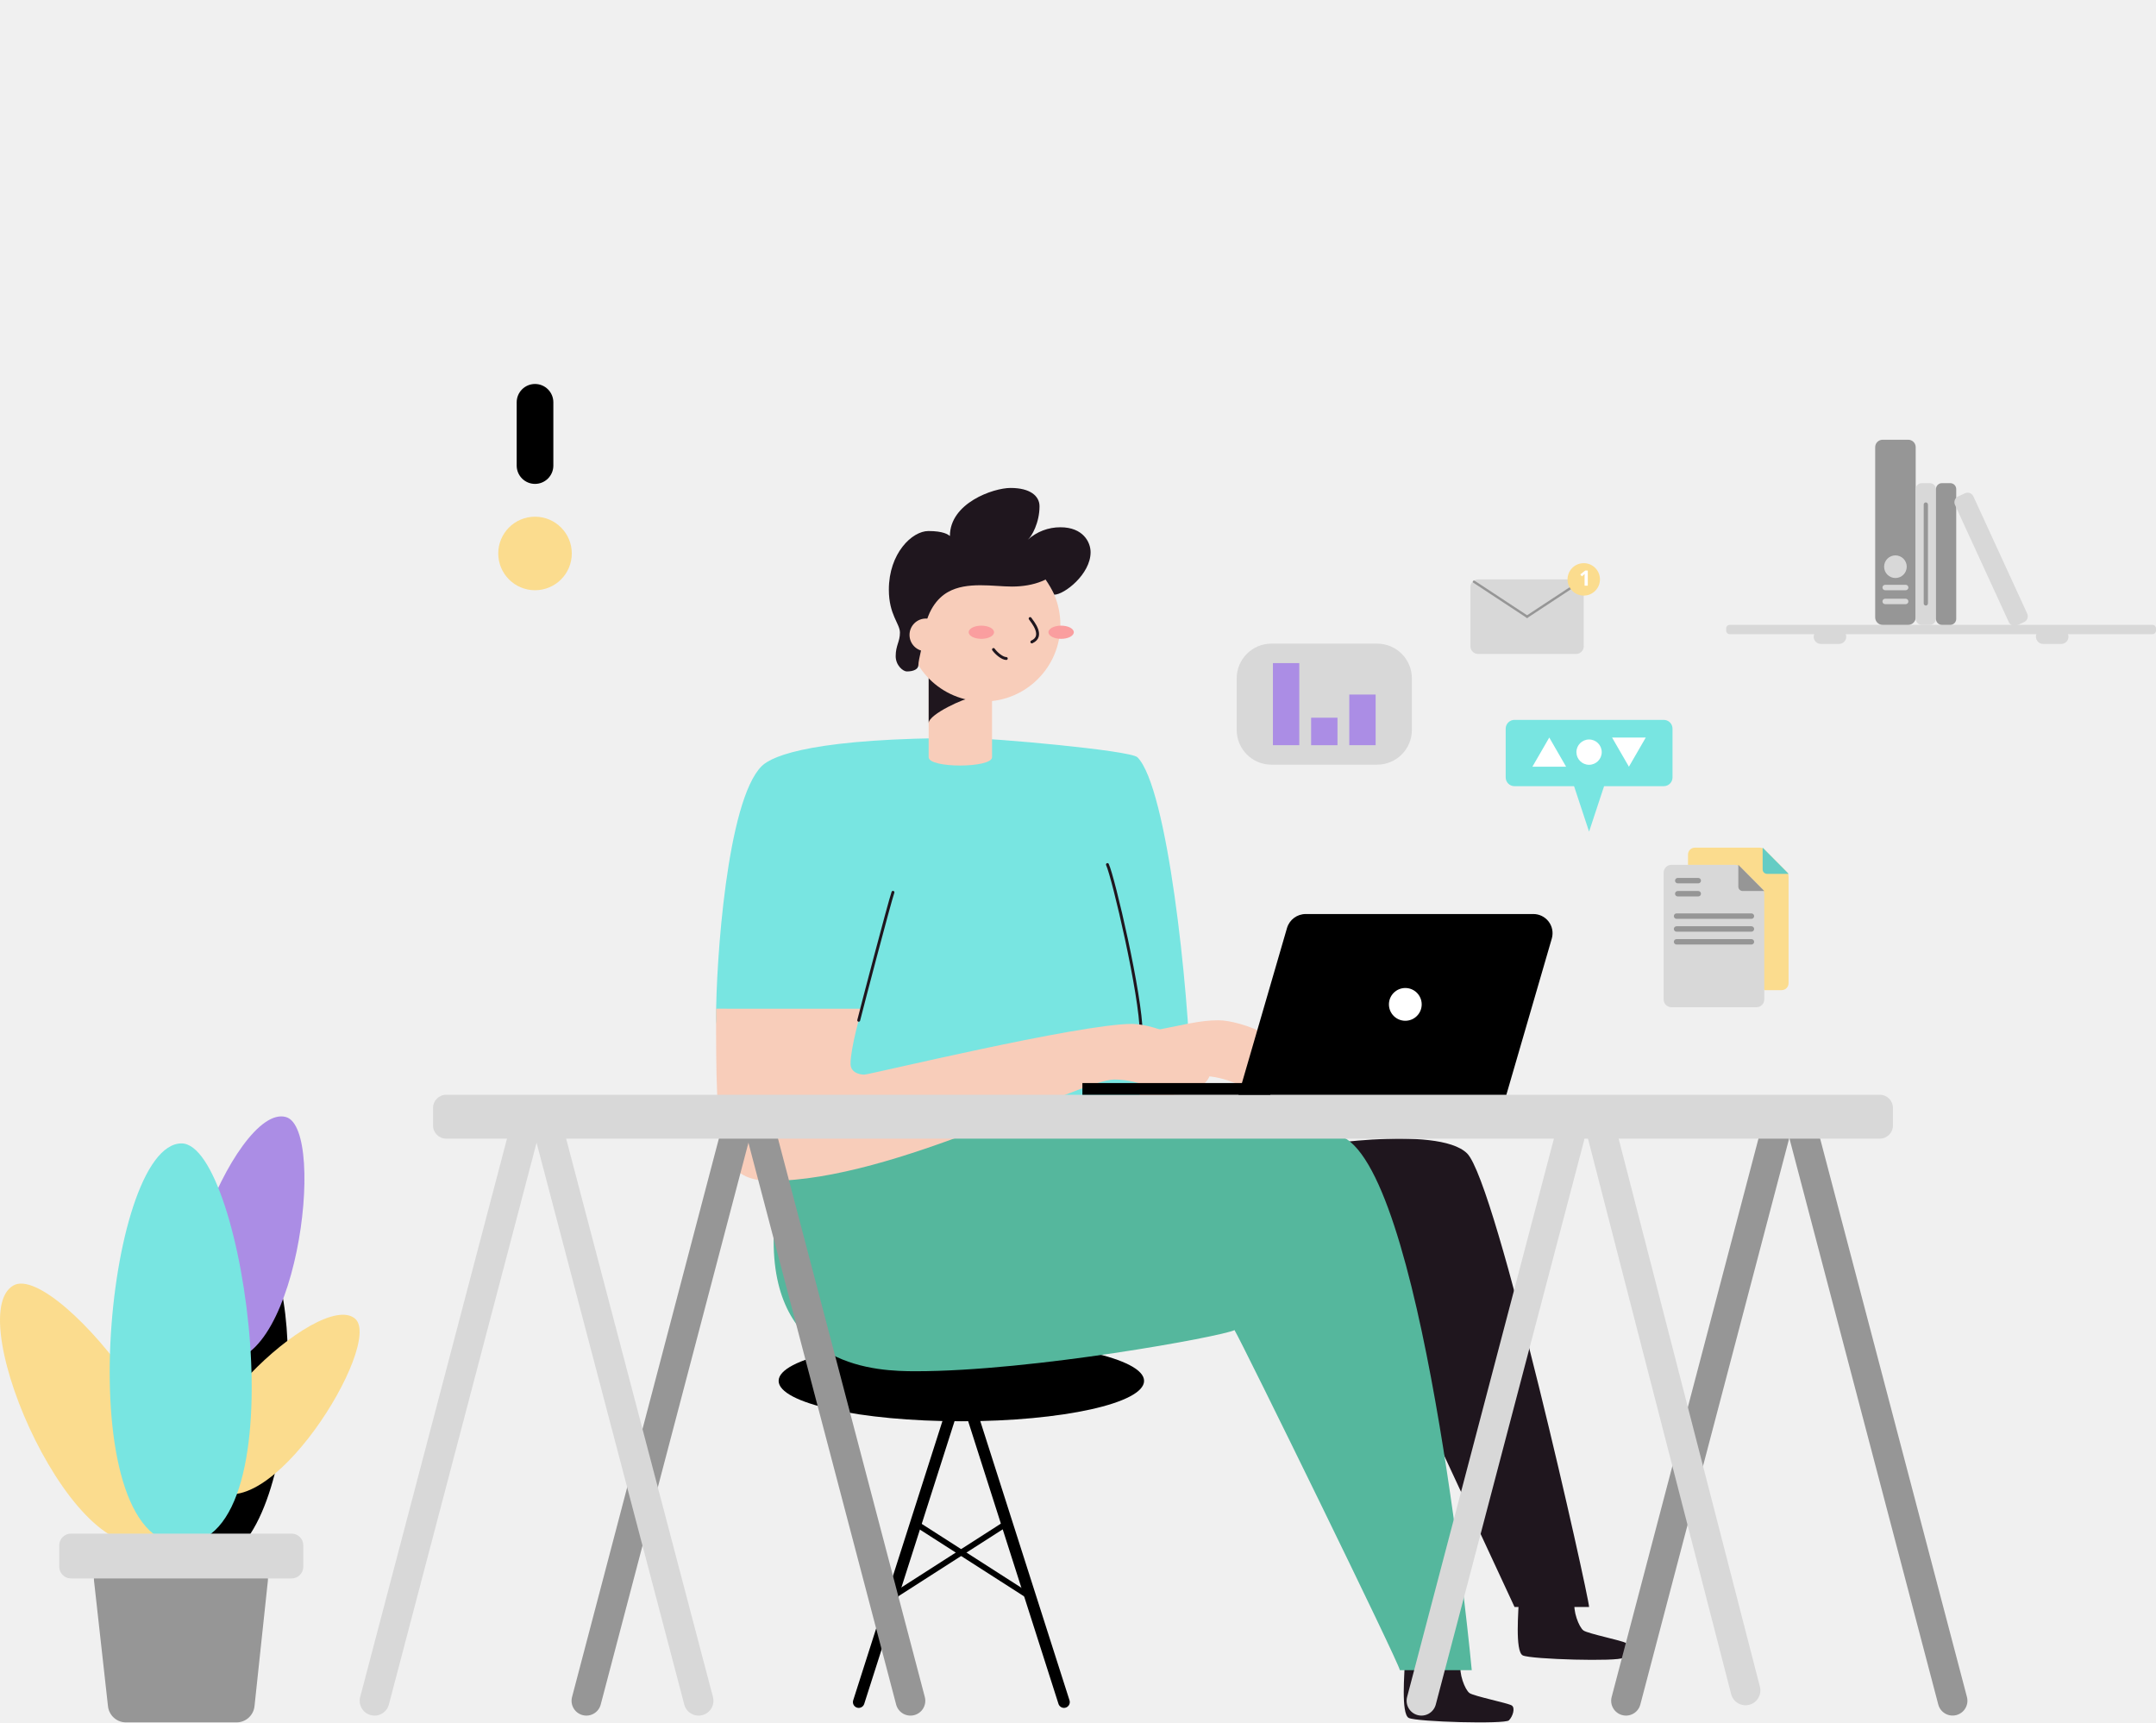
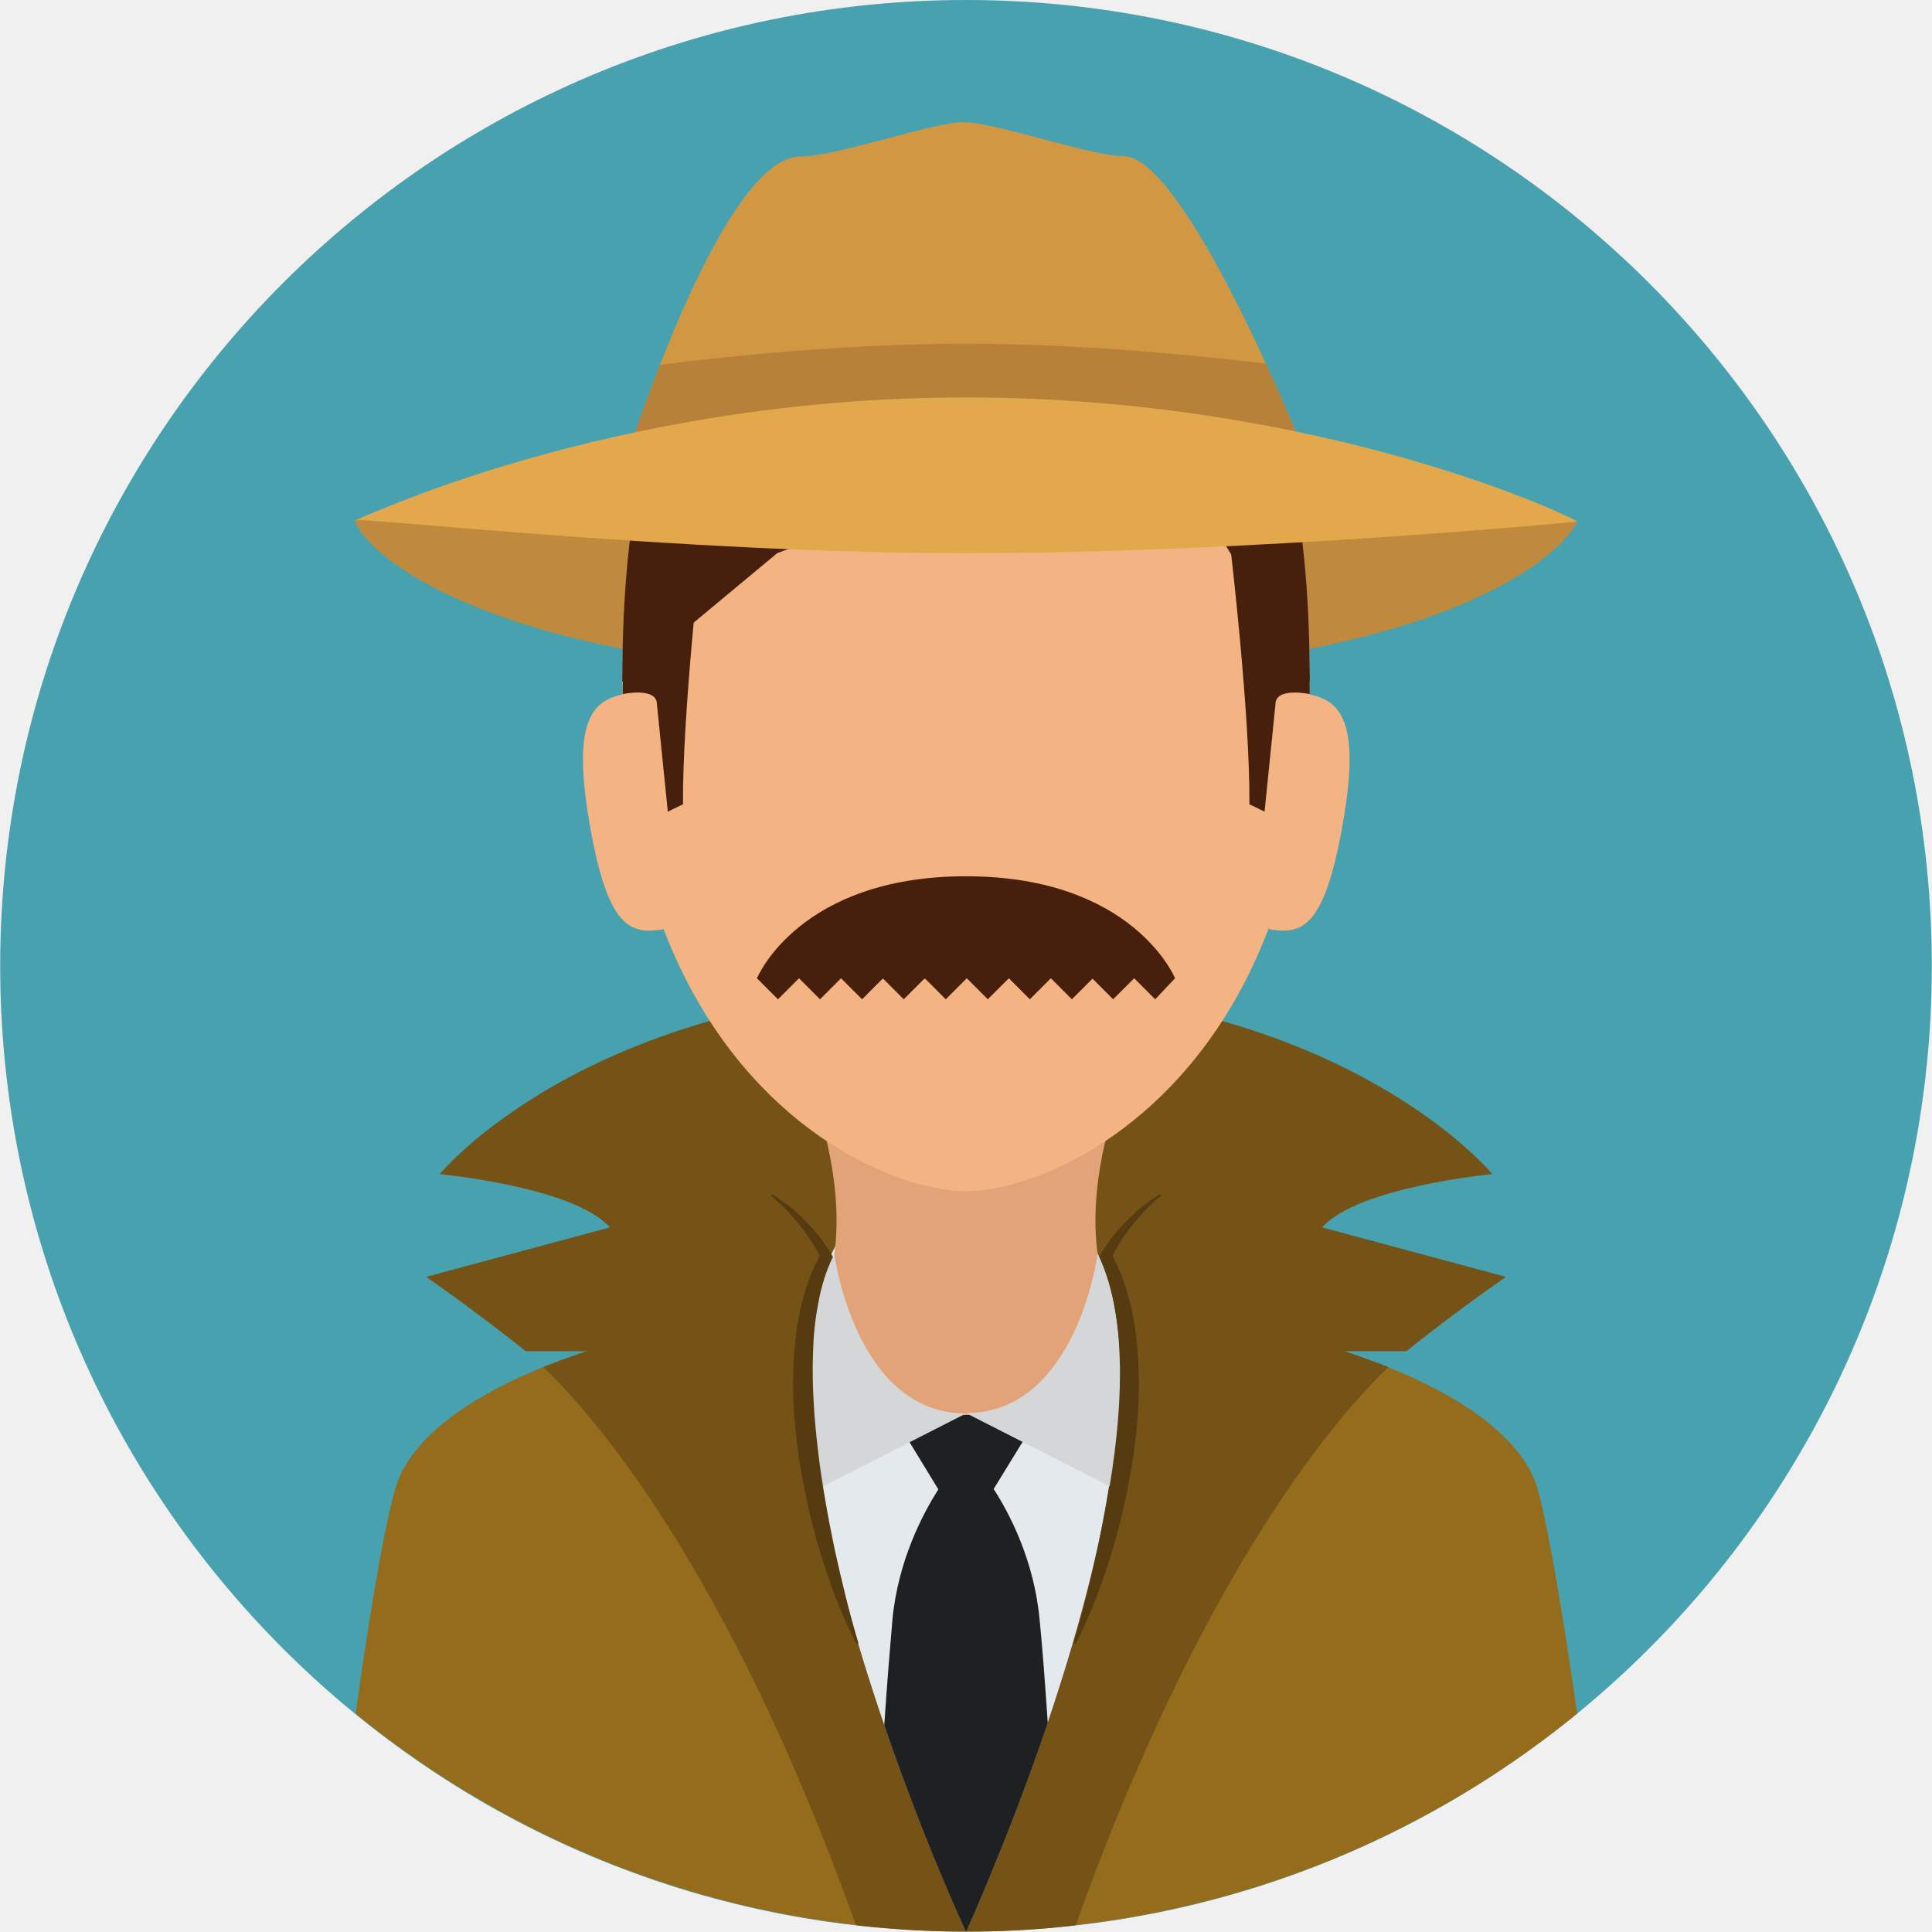
- <svg xmlns="http://www.w3.org/2000/svg" viewBox="0 0 744.66 594.92">
-   <defs>
-     <style>.cls-1,.cls-11,.cls-13,.cls-2,.cls-3{fill:none;stroke-linecap:round;}.cls-1,.cls-13,.cls-2{stroke:#000;}.cls-1,.cls-2,.cls-3{stroke-miterlimit:10;}.cls-1{stroke-width:4px;}.cls-13,.cls-2{stroke-width:2px;}.cls-3{stroke:#1f161e;}.cls-4{fill:#fbdc8e;}.cls-5{fill:#969696;}.cls-6{fill:#ab8de5;}.cls-7{fill:#78e5e1;}.cls-8{fill:#d8d8d8;}.cls-9{fill:#64ccc4;}.cls-10,.cls-12{fill:#fff;}.cls-11{stroke:#969696;stroke-width:0.82px;}.cls-11,.cls-13{stroke-linejoin:round;}.cls-12{font-size:7.3px;font-family:SofiaPro-Bold, Sofia Pro;font-weight:700;}.cls-14{fill:#1f161e;}.cls-15{fill:#55b79d;}.cls-16{fill:#f8cdba;}.cls-17{fill:#fa9e9f;}</style>
-   </defs>
-   <g id="Layer_2" data-name="Layer 2">
-     <g id="Layer_2-2" data-name="Layer 2">
-       <ellipse cx="332.04" cy="476.96" rx="63.11" ry="13.95" />
-       <line class="cls-1" x1="332.04" y1="476.96" x2="296.59" y2="587.91" />
-       <line class="cls-1" x1="332.04" y1="476.96" x2="367.49" y2="587.91" />
-       <line class="cls-2" x1="308.23" y1="551.48" x2="347.75" y2="526.14" />
-       <line class="cls-2" x1="316.17" y1="526.14" x2="355.7" y2="551.48" />
-       <path class="cls-3" d="M394.15,356.86c-.16,4.92-.09,22.15-.9,29.52" />
-       <rect x="178.46" y="132.63" width="12.66" height="34.51" rx="6.33" ry="6.33" />
-       <circle class="cls-4" cx="184.79" cy="191.17" r="12.7" />
-       <path class="cls-4" d="M609.37,342h6a2.39,2.39,0,0,0,2.38-2.38V302.74a2.35,2.35,0,0,0-.7-1.68l-7.58-7.58a2.37,2.37,0,0,0-1.68-.7H585.4a2.39,2.39,0,0,0-2.38,2.38v3.56" />
-       <path d="M88.06,430c19,3.6,15.61,117-20.86,110.14C32.76,533.6,64.88,425.59,88.06,430Z" />
-       <path class="cls-4" d="M4.64,444c15.12-8.56,78.41,71.08,49.46,87.46C26.75,547-13.77,454.44,4.64,444Z" />
-       <path class="cls-5" d="M81.69,594.92H43.51a6.25,6.25,0,0,1-6.21-5.56l-4.82-43.28a6.26,6.26,0,0,1,6.21-7H86.31a6.25,6.25,0,0,1,6.21,6.92l-4.61,43.28A6.26,6.26,0,0,1,81.69,594.92Z" />
-       <path class="cls-6" d="M98.79,385.84c14.47,4.2,3.38,91.73-24.33,83.67C48.3,461.91,81.18,380.72,98.79,385.84Z" />
-       <path class="cls-4" d="M122.65,455.48c10,8.62-30.68,74.56-49.9,58C54.6,497.91,110.44,445,122.65,455.48Z" />
-       <path class="cls-7" d="M62.7,394.94c21.66,0,41.49,138.3,0,138.3C23.52,533.24,36.33,394.94,62.7,394.94Z" />
-       <rect class="cls-8" x="20.46" y="529.72" width="84.3" height="15.48" rx="4.05" ry="4.05" />
-       <path class="cls-8" d="M599.29,298.72h-22a2.68,2.68,0,0,0-2.68,2.69v43.8a2.69,2.69,0,0,0,2.68,2.69h29.39a2.69,2.69,0,0,0,2.68-2.69v-36.4a2.68,2.68,0,0,0-.78-1.9l-7.4-7.4A2.68,2.68,0,0,0,599.29,298.72Z" />
-       <path class="cls-5" d="M609.37,307.76H601.9a1.5,1.5,0,0,1-1.5-1.5v-7.54" />
-       <path class="cls-9" d="M617.78,301.83h-7.47a1.52,1.52,0,0,1-1.51-1.51v-7.54" />
-       <rect class="cls-7" x="520.05" y="248.65" width="57.62" height="22.9" rx="3.03" ry="3.03" />
-       <polygon class="cls-7" points="548.85 287.25 555.79 266.23 541.91 266.23 548.85 287.25" />
-       <polygon class="cls-10" points="535.1 254.75 529.28 264.82 540.91 264.82 535.1 254.75" />
-       <polygon class="cls-10" points="562.61 264.82 568.43 254.75 556.79 254.75 562.61 264.82" />
-       <circle class="cls-10" cx="548.85" cy="259.79" r="4.37" />
-       <rect class="cls-8" x="507.87" y="200.12" width="39.14" height="25.76" rx="2.65" ry="2.65" />
-       <line class="cls-11" x1="509.1" y1="200.93" x2="527.44" y2="213" />
-       <line class="cls-11" x1="547.01" y1="200.12" x2="527.44" y2="213" />
-       <circle class="cls-4" cx="547.01" cy="200.12" r="5.6" />
-       <text class="cls-12" transform="translate(545.39 202.28)">1</text>
-       <rect class="cls-8" x="596.2" y="215.83" width="148.46" height="3.22" rx="1.23" ry="1.23" />
-       <rect class="cls-5" x="647.67" y="151.89" width="13.99" height="63.94" rx="2.56" ry="2.56" />
-       <rect class="cls-8" x="661.66" y="166.88" width="7" height="48.95" rx="2.13" ry="2.13" />
-       <rect class="cls-5" x="668.66" y="166.88" width="7" height="48.95" rx="2.06" ry="2.06" />
-       <rect class="cls-8" x="684.21" y="168.74" width="7" height="48.95" rx="2.2" ry="2.2" transform="translate(-17.9 304.51) rotate(-24.66)" />
-       <circle class="cls-8" cx="654.66" cy="195.74" r="3.91" />
-       <rect class="cls-8" x="650.18" y="201.99" width="8.96" height="1.88" rx="0.94" ry="0.94" />
-       <rect class="cls-8" x="650.18" y="206.8" width="8.96" height="1.88" rx="0.94" ry="0.94" />
-       <rect class="cls-5" x="578.54" y="303.24" width="8.96" height="1.88" rx="0.94" ry="0.94" />
-       <rect class="cls-5" x="578.54" y="307.76" width="8.96" height="1.88" rx="0.94" ry="0.94" />
-       <rect class="cls-5" x="578.13" y="315.49" width="27.73" height="1.88" rx="0.94" ry="0.94" />
-       <rect class="cls-5" x="578.13" y="319.93" width="27.73" height="1.88" rx="0.94" ry="0.94" />
-       <rect class="cls-5" x="578.13" y="324.37" width="27.73" height="1.88" rx="0.94" ry="0.94" />
-       <rect class="cls-5" x="664.43" y="173.54" width="1.46" height="35.62" rx="0.73" ry="0.73" />
-       <rect class="cls-8" x="626.43" y="217.44" width="11.24" height="4.98" rx="2.49" ry="2.49" />
-       <rect class="cls-8" x="703.19" y="217.44" width="11.24" height="4.98" rx="2.49" ry="2.49" />
-       <rect class="cls-8" x="427.14" y="222.31" width="60.51" height="41.81" rx="12" ry="12" />
-       <rect class="cls-6" x="439.66" y="229.04" width="9.1" height="28.35" />
-       <rect class="cls-6" x="452.85" y="247.9" width="9.1" height="9.5" />
-       <rect class="cls-6" x="466.03" y="239.9" width="9.1" height="17.49" />
-       <path class="cls-14" d="M485.19,574.68c0,2.37-1.39,17.32,1.38,18.7s33.22,2.22,34.6.83,2.21-4.29,1-5.12-13-3.18-14.6-4.29-3.81-7-3-10.12" />
-       <path class="cls-7" d="M394.15,379.25l17.14-6.15c-.74-31.27-8.05-101.14-18.43-111.53-2.44-2.43-50.7-6.67-59.31-6.67-51.38,0-66.62,5.86-70.49,9.74-12,12-15.74,67.6-15.74,87.07s55,29.57,55,29.57l64.47,4.43s14.14,1.46,26.37,2.18C393.43,384.14,394.15,379.25,394.15,379.25Z" />
-       <path class="cls-14" d="M445.22,397.38c4.69-1.39,51.33-9,61.49,1s42.14,153.37,42.14,156.67H523.1l-34.76-74.81" />
-       <path class="cls-15" d="M275.41,384.63c-1.17,5.85-8.2,12.13-8.2,44,0,44.07,36.1,45,49.06,45,40.38,0,105.71-12,110.12-14.2,2.93,4.9,56.86,115,57.11,117.46h24.83s-15.39-164.72-43.16-183.4C456.15,387.49,296.12,381.07,275.41,384.63Z" />
-       <path class="cls-16" d="M420.81,352.41c-6.52,0-11.9,1.55-26.66,4.45l-.77,28.24c14-5.64,17.25-13.48,21.31-13.48,10.14,0,15.44,5.23,21.43,5.23,4.18,0,11.7-3.28,11.7-7.74C447.82,359.77,428.89,352.41,420.81,352.41Z" />
-       <path class="cls-14" d="M524.56,553.07c0,2.38-1.39,17.32,1.38,18.71s33.22,2.21,34.6.83,2.21-4.29,1-5.12-13-3.19-14.6-4.3-3.81-7-3-10.12" />
-       <path class="cls-16" d="M342.64,261.55c0,3.77-21.89,3.88-21.89,0V230.89h21.89Z" />
-       <path class="cls-14" d="M335.51,241c-2,0-14.76,5.64-14.76,8.79V233.15C323.93,233.15,335.51,241,335.51,241Z" />
-       <circle class="cls-16" cx="339.74" cy="215.8" r="26.5" />
-       <path class="cls-14" d="M367.09,195c-3.28,5.21-10.14,7.6-17.57,7.6-6.33,0-15.55-1.84-22.11,1.9-3.55,2-7.62,6.55-8.44,15.66,0,1.56-1.77,7.61-1.77,9.56,0,1.33-1.5,2.2-4,2.2-1.29,0-3.84-2.09-3.84-5.28,0-3.69,1.47-5,1.47-8.13S307,212.37,307,203.67c0-12.53,8-20.25,13.66-20.25,5.16,0,6.78,1.2,7.43,1.71,0-11.39,15-16.59,20.95-16.59,6.8,0,10,2.79,10,6.34,0,5.66-2.7,10.47-4.07,11.55a16.8,16.8,0,0,1,11.3-4.31c7.79,0,10.41,5.12,10.41,8.62,0,7.61-9.13,14.66-12.53,14.66a36.33,36.33,0,0,0-3-5.19" />
-       <circle class="cls-16" cx="319.79" cy="219.3" r="5.65" />
-       <ellipse class="cls-17" cx="366.5" cy="218.38" rx="4.38" ry="2.28" />
-       <ellipse class="cls-17" cx="338.95" cy="218.38" rx="4.38" ry="2.28" />
-       <path class="cls-3" d="M355.8,213.65c.82,1.17,5,6.08.59,8.07" />
-       <path class="cls-3" d="M347.56,227.45c-1.32,0-3.35-1.64-4.42-3.11" />
-       <path class="cls-3" d="M382.5,298.62c2,4.25,11.65,45.25,11.65,58.24" />
-       <path class="cls-16" d="M247.32,348.41c0,46.09.43,59.46,18.93,59.46,42.64,0,107.1-35,118.59-35,10.15,0,15.45,5.24,21.44,5.24,4.17,0,11.69-3.29,11.69-7.74,0-9.35-18.93-16.71-27-16.71-18.17,0-90.68,17.52-92.45,17.52s-4.75-.77-4.75-3.75c0-5.41,3.54-17.91,4-19Z" />
-       <path class="cls-3" d="M308.42,308.21c-1.22,3.51-10.73,39.78-11.83,44.2" />
-       <rect class="cls-5" x="643.68" y="384.29" width="10.24" height="211.6" rx="5.12" ry="5.12" transform="translate(1400.9 799.09) rotate(165.27)" />
-       <rect class="cls-5" x="582.06" y="384.29" width="10.24" height="211.6" rx="5.12" ry="5.12" transform="translate(143.93 -133.2) rotate(14.73)" />
-       <rect class="cls-8" x="511.42" y="384.29" width="10.24" height="211.6" rx="5.12" ry="5.12" transform="translate(141.6 -115.24) rotate(14.73)" />
-       <rect class="cls-8" x="572.16" y="384.29" width="10.24" height="211.6" rx="5.12" ry="5.12" transform="matrix(-0.97, 0.25, -0.25, -0.97, 1260.2, 817.28)" />
-       <rect class="cls-5" x="223" y="384.29" width="10.24" height="211.6" rx="5.12" ry="5.12" transform="translate(132.12 -41.9) rotate(14.73)" />
-       <rect class="cls-5" x="283.75" y="384.29" width="10.24" height="211.6" rx="5.12" ry="5.12" transform="translate(692.86 890.62) rotate(165.27)" />
-       <rect class="cls-8" x="149.57" y="378.14" width="504.23" height="15.15" rx="4.53" ry="4.53" />
-       <rect class="cls-8" x="149.82" y="384.29" width="10.24" height="211.6" rx="5.12" ry="5.12" transform="translate(129.72 -23.29) rotate(14.73)" />
-       <rect class="cls-8" x="210.56" y="384.29" width="10.24" height="211.6" rx="5.12" ry="5.12" transform="translate(548.9 909.23) rotate(165.27)" />
-       <path d="M520.28,378.14H427.77l16.76-57.64a6.73,6.73,0,0,1,6.48-4.79h78.5a6.62,6.62,0,0,1,6.48,8.41Z" />
-       <circle class="cls-10" cx="485.38" cy="346.92" r="5.66" />
-       <rect x="373.85" y="374.09" width="64.91" height="4.05" />
-     </g>
+ <svg xmlns="http://www.w3.org/2000/svg" version="1.1" id="Layer_1" x="0px" y="0px" viewBox="0 0 496.3 496.3" style="enable-background:new 0 0 496.3 496.3;" xml:space="preserve">
+   <path style="fill:#48A1AF;" d="M496.25,248.1c0-137-111.1-248.1-248.1-248.1S0.05,111.1,0.05,248.1s111.1,248.1,248.1,248.1  S496.25,385.1,496.25,248.1z" />
+   <g>
+     <path style="fill:#2A3F49;" d="M197.75,335.8L197.75,335.8L197.75,335.8z" />
+     <path style="fill:#2A3F49;" d="M311.55,337.4L311.55,337.4L311.55,337.4L311.55,337.4z" />
+     <path style="fill:#2A3F49;" d="M298.55,335.9L298.55,335.9L298.55,335.9z" />
  </g>
+   <path style="fill:#956C1C;" d="M247.85,333.4c-77.2,0-139.1,22.1-146.4,49.3c-3.3,12.2-7,35.2-10.1,57.5  c42.7,34.9,97.4,55.9,156.9,55.9s114.1-21,156.9-55.9c-3.2-22.3-6.9-45.4-10.1-57.5C387.55,355.5,324.95,333.4,247.85,333.4z" />
+   <g>
+     <path style="fill:#755317;" d="M248.15,347.2l113.1-0.1c0,0,11.9-9.6,25.6-19.1l-47.2-12.7c9.1-10.4,43.7-13.7,43.7-13.7   s-39.3-48-135.3-48v93.6H248.15z" />
+     <path style="fill:#755317;" d="M276.55,493.9c33.1-92,67.8-131,80.1-142.7c-26.8-10.8-65.2-17.7-108.2-17.8l-0.3,162.8   c9.5,0,18.8-0.5,28-1.6C276.35,494.4,276.55,494.1,276.55,493.9z" />
+     <path style="fill:#755317;" d="M248.15,347.2l-113.1-0.1c0,0-11.9-9.6-25.6-19.1l47.2-12.7c-9.1-10.4-43.7-13.7-43.7-13.7   s39.3-48,135.3-48v93.6H248.15z" />
+     <path style="fill:#755317;" d="M139.55,351.2c12.2,11.6,47,50.5,80.1,142.7c0.1,0.2,0.3,0.5,0.5,0.7c9.2,1,18.5,1.6,27.9,1.6   l-0.3-162.8C204.65,333.4,166.35,340.3,139.55,351.2z" />
+   </g>
+   <path style="fill:#E4E9ED;" d="M248.15,496.2c0,0,89.2-193.8-0.4-193.8S248.15,496.2,248.15,496.2z" />
+   <path style="fill:#1E2021;" d="M267.05,416c-1.4-15.1-7.7-27.2-11.8-33.5l8.6-14l-15.7-7.9l-15.7,7.9l8.6,14.1  c-4.1,6.4-10.4,18.5-11.8,33.5c-0.6,7-1.4,16.5-2.1,27.1c10.3,30.1,21,53.1,21,53.1s10.7-23.3,21-53.7  C268.45,432.1,267.75,422.8,267.05,416z" />
+   <path style="fill:#BF8A3D;" d="M248.15,123.1c-92.6,0-157.2,10.2-157.1,10.6c3.8,9.8,38.6,40.4,157.1,40.4s152.4-30.5,157-40.1  C405.35,133.5,340.75,123.1,248.15,123.1z" />
+   <path style="fill:#E2A379;" d="M287.05,282.1h-77.8c12.1,36.6,1,53.3,1,53.3s16.8,28.1,37.6,28.1s38.2-28.1,38.2-28.1  S274.95,318.7,287.05,282.1z" />
+   <path style="fill:#F4B382;" d="M336.45,175.2c0-92.4-39.5-113.6-88.3-113.6c-48.7,0-88.3,21.2-88.3,113.6c0,31.3,6.2,55.8,15.5,74.7  c20.4,41.6,55.7,56.1,72.8,56.1c17.1,0,52.4-14.5,72.8-56.1C330.25,231,336.45,206.5,336.45,175.2z" />
+   <path style="fill:#47200D;" d="M301.85,251.3L301.85,251.3L301.85,251.3c0,0-10.7-26.2-53.7-26.2s-53.7,26.2-53.7,26.2l0,0l0,0  l5.4,5.4l5.4-5.4l5.4,5.4l5.4-5.4l5.4,5.4l5.2-5.2l0.2-0.1l5.3,5.3l5.2-5.2l0.3-0.1l5.3,5.3l5.4-5.4l5.4,5.4l5.4-5.4l5.4,5.4  l5.4-5.4l5.4,5.4l5.3-5.3l5.3,5.3l5.4-5.4l5.4,5.4L301.85,251.3z M205.25,251.3L205.25,251.3L205.25,251.3L205.25,251.3  L205.25,251.3z M215.95,251.3L215.95,251.3L215.95,251.3L215.95,251.3L215.95,251.3z M227.15,251.3L227.15,251.3L227.15,251.3  L227.15,251.3z M237.95,251.3L237.95,251.3L237.95,251.3L237.95,251.3z M248.25,251.3L248.25,251.3L248.25,251.3L248.25,251.3  L248.25,251.3z M258.95,251.3L258.95,251.3L258.95,251.3L258.95,251.3L258.95,251.3z M269.75,251.3L269.75,251.3L269.75,251.3  L269.75,251.3L269.75,251.3z M280.45,251.3L280.45,251.3L280.45,251.3L280.45,251.3L280.45,251.3z M291.15,251.3L291.15,251.3  L291.15,251.3L291.15,251.3L291.15,251.3z" />
+   <g>
+     <path style="fill:#F4B382;" d="M170.45,238.7c-8.4,1.4-14.4,0.1-19.1-27.7s1.7-31.5,10.1-32.9L170.45,238.7z" />
+     <path style="fill:#F4B382;" d="M325.95,238.7c8.4,1.4,14.3,0.1,19.1-27.7c4.8-27.8-1.7-31.5-10.1-32.9L325.95,238.7z" />
+   </g>
+   <path style="fill:#47200D;" d="M336.45,175.2c0-92.4-30.3-116.1-88.3-116.1s-88.3,23.7-88.3,116.1l39.8-33.1l94.7-35.3L336.45,175.2  z" />
+   <path style="fill:#D19743;" d="M205.55,40.2c-19.8,0-43.6,74.6-43.6,74.6h172.5c0,0-29.9-74.7-45.9-74.7c-8.4,0-33.1-8.8-41.2-8.7  C239.95,31.3,214.95,40.2,205.55,40.2z" />
+   <path style="fill:#B78139;" d="M334.45,114.8c0,0-3.7-9.3-9.3-21.4c-21.1-2.5-49.3-5.1-77-5.1c-28.7,0-57.7,2.8-78.6,5.4  c-4.7,11.9-7.6,21.1-7.6,21.1H334.45z" />
+   <path style="fill:#47200D;" d="M165.55,140.8c-4.2,10.9-5.6,24.4-5.6,37.5c0,0,8.8-1.9,8.8,2.6l2.8,27.6l3.9-1.9  c-0.2-23,4.9-68,4.9-68L165.55,140.8z" />
+   <path style="fill:#E2A84B;" d="M248.15,102.1c-92.6,0-157.1,32.1-157.1,31.6c0-1.1,83.6,8.4,157.1,8.4s157-8.1,157-8.1  C405.35,133.5,340.75,102.1,248.15,102.1z" />
+   <path style="fill:#47200D;" d="M330.85,140.8c4.2,10.9,5.6,24.4,5.6,37.5c0,0-8.8-1.9-8.8,2.6l-2.8,27.6l-3.9-1.9  c0.2-23-4.9-66.2-4.9-66.2L330.85,140.8z" />
+   <path style="fill:#D4D6D8;" d="M214.35,322.3l-1,0.4c-6.8,14.9-6.4,36.5-2.5,59.4l37.3-19C219.75,363.1,214.35,322.3,214.35,322.3z" />
+   <g>
+     <path style="fill:#563B11;" d="M219.95,422.2c-4-7.7-6.9-15.7-9.4-23.9c-1.2-4.1-2.3-8.2-3.2-12.4c-0.9-4.2-1.7-8.4-2.3-12.7   c-1.2-8.5-1.7-17.2-1-26c0.4-4.4,0.9-8.8,2.1-13.1c0.6-2.2,1.2-4.3,2-6.4c0.9-2.1,1.8-4.1,3-6.1v2.3c-0.3-0.7-0.7-1.5-1.1-2.2   c-0.4-0.8-0.8-1.5-1.3-2.3c-0.9-1.5-2-3-3.1-4.4c-2.2-2.8-4.7-5.5-7.6-7.8l0.3-0.4c3.2,1.9,6.1,4.3,8.7,7c1.3,1.3,2.5,2.7,3.7,4.2   c1.1,1.5,2.2,3,3.1,4.7l0.1,0.2l-0.1,0.2c-1.8,3.8-3,7.8-3.7,12c-0.8,4.1-1.2,8.3-1.3,12.5c-0.3,8.4,0.3,16.8,1.3,25.2   c1,8.4,2.5,16.7,4.2,24.9c1.8,8.2,3.8,16.5,6.2,24.5L219.95,422.2z" />
+     <path style="fill:#563B11;" d="M276.35,422.2c4-7.7,6.9-15.7,9.4-23.9c1.2-4.1,2.3-8.2,3.2-12.4c0.9-4.2,1.7-8.4,2.3-12.7   c1.2-8.5,1.7-17.2,1-26c-0.4-4.4-0.9-8.8-2.1-13.1c-0.6-2.2-1.2-4.3-2-6.4c-0.9-2.1-1.8-4.1-3-6.1v2.3c0.3-0.7,0.7-1.5,1.1-2.2   c0.4-0.8,0.8-1.5,1.3-2.3c0.9-1.5,2-3,3.1-4.4c2.2-2.8,4.7-5.5,7.6-7.8l-0.3-0.4c-3.2,1.9-6.1,4.3-8.7,7c-1.3,1.3-2.5,2.7-3.7,4.2   c-1.1,1.5-2.2,3-3.1,4.7l-0.1,0.2l0.1,0.2c1.8,3.8,3,7.8,3.7,12c0.8,4.1,1.2,8.3,1.3,12.5c0.3,8.4-0.3,16.8-1.3,25.2   c-1,8.4-2.5,16.7-4.2,24.9c-1.8,8.2-3.8,16.5-6.2,24.5L276.35,422.2z" />
+   </g>
+   <path style="fill:#D4D6D8;" d="M282.05,322.3l-0.1-0.1c0,0-5.4,40.8-33.8,40.8l36.9,18.8C288.85,358.8,289.15,337.2,282.05,322.3z" />
+   <g>
+ </g>
+   <g>
+ </g>
+   <g>
+ </g>
+   <g>
+ </g>
+   <g>
+ </g>
+   <g>
+ </g>
+   <g>
+ </g>
+   <g>
+ </g>
+   <g>
+ </g>
+   <g>
+ </g>
+   <g>
+ </g>
+   <g>
+ </g>
+   <g>
+ </g>
+   <g>
+ </g>
+   <g>
+ </g>
</svg>
